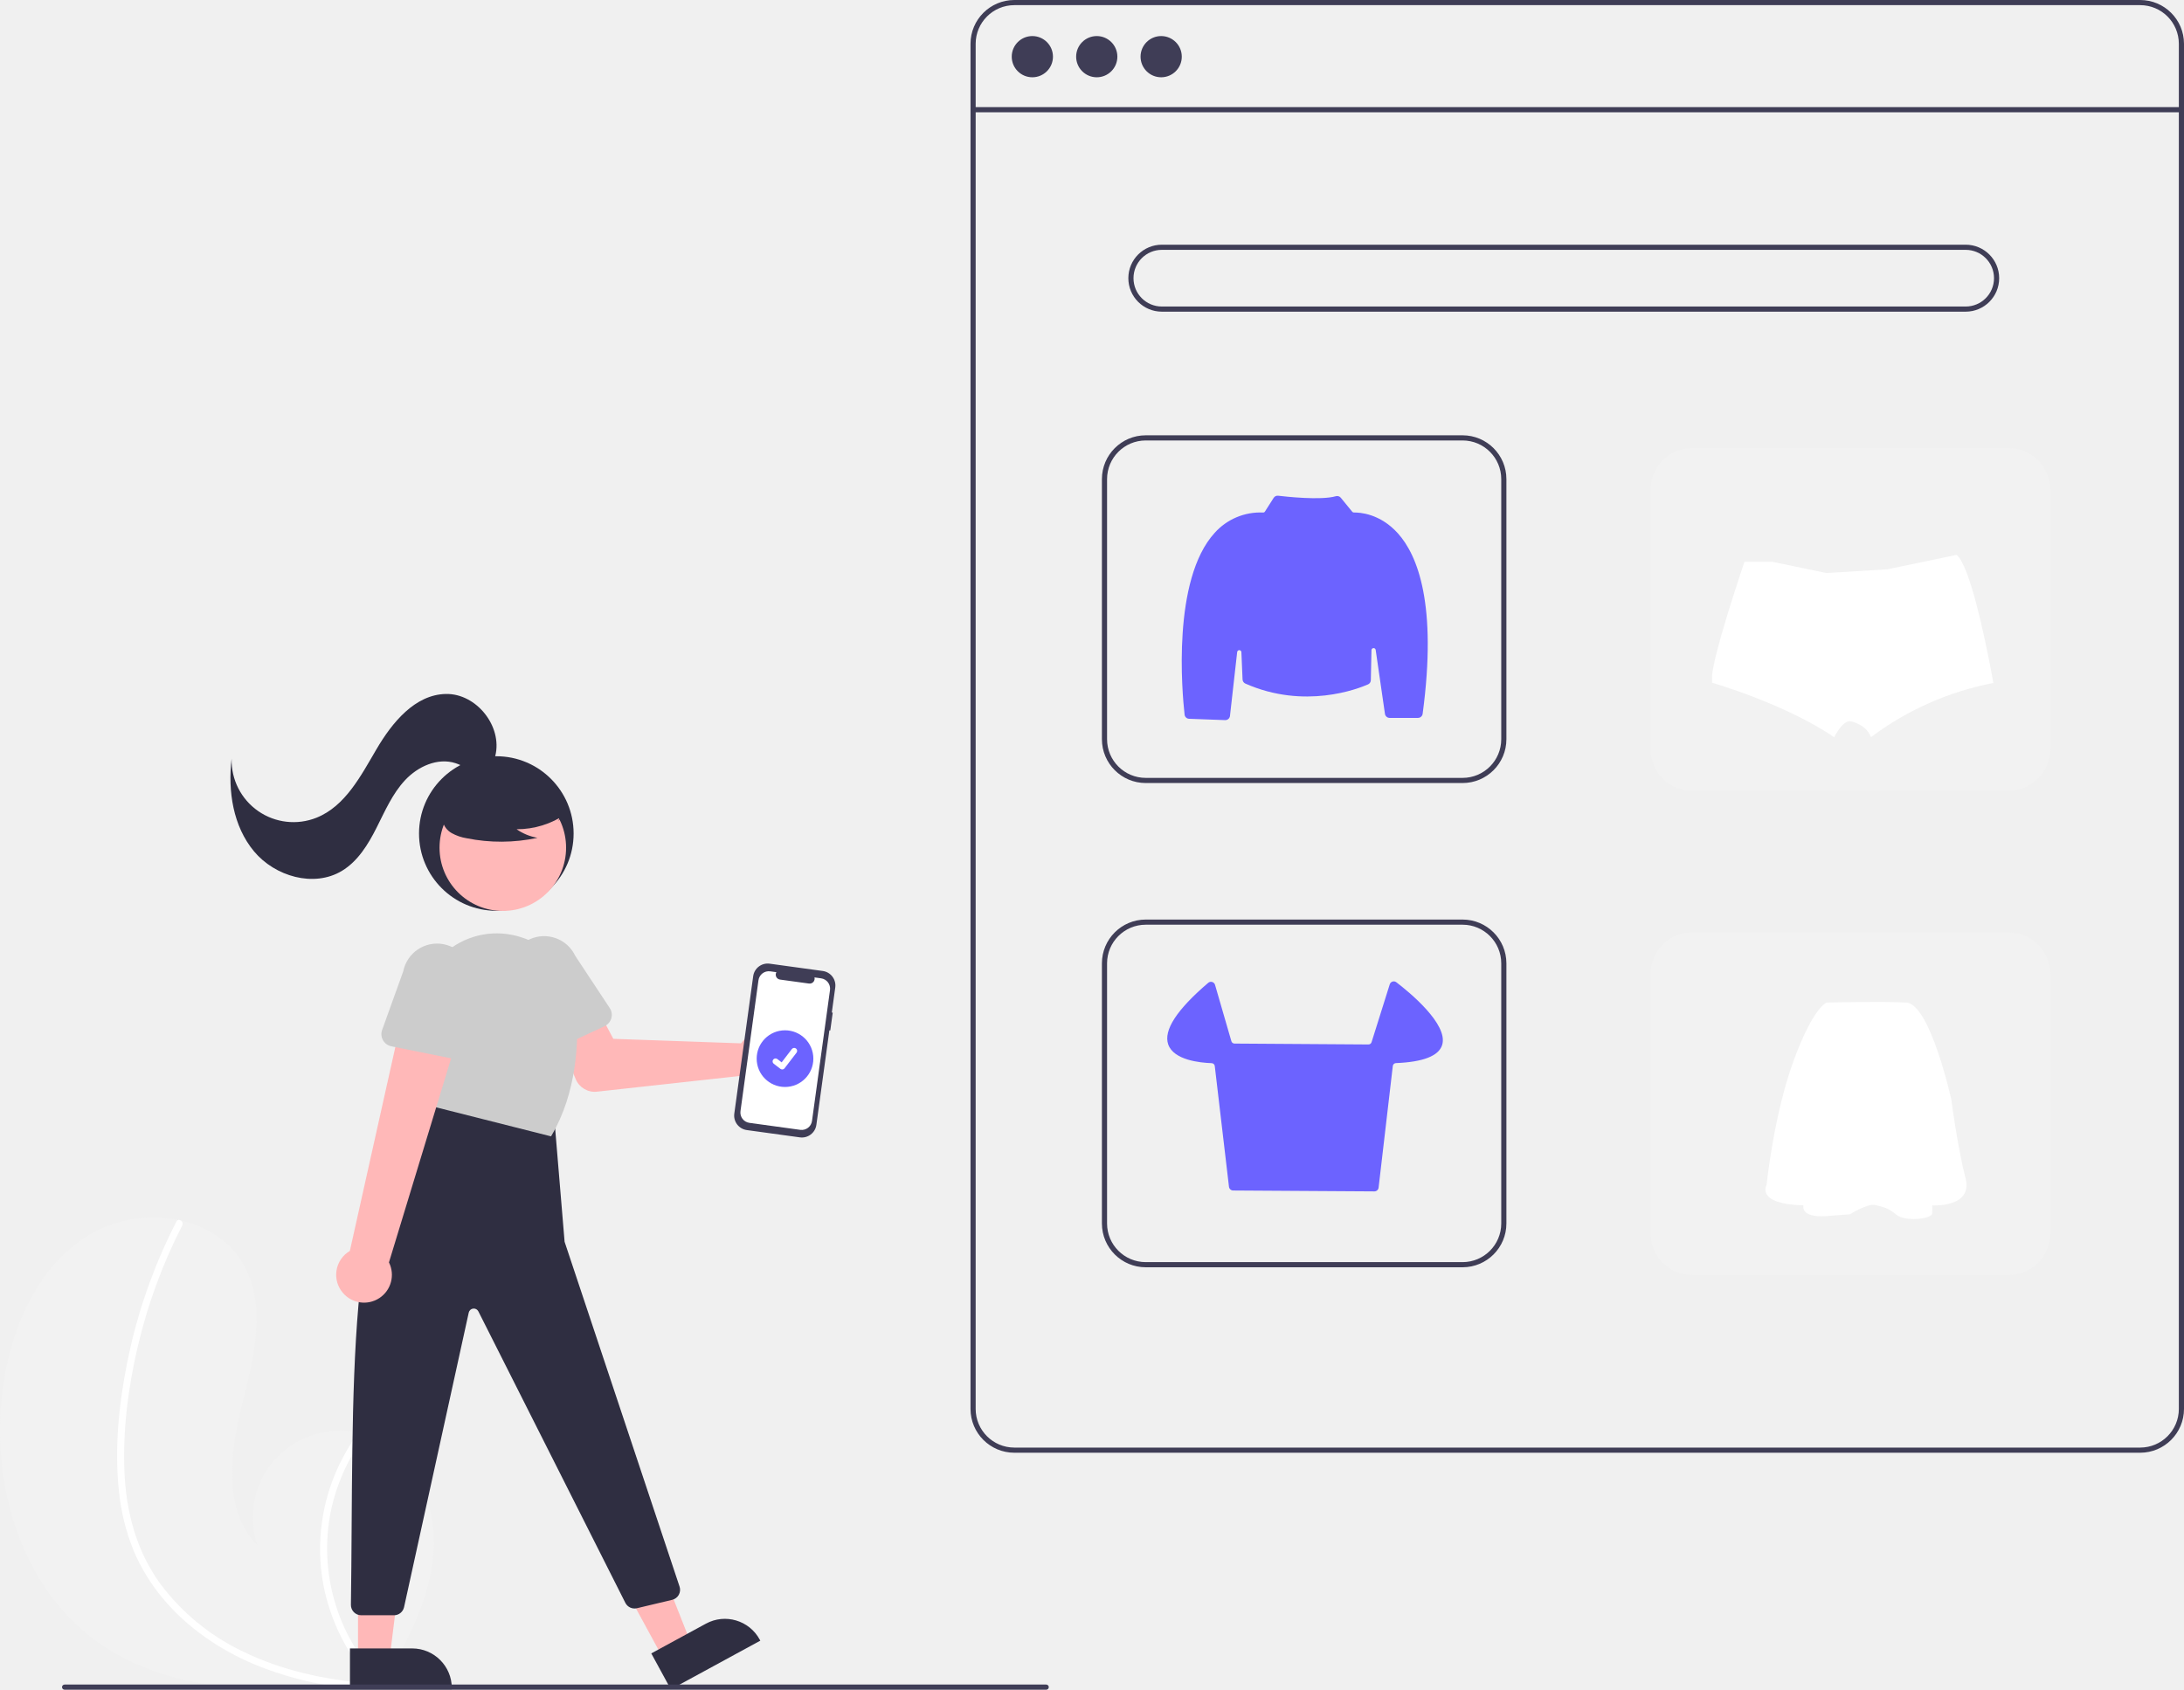
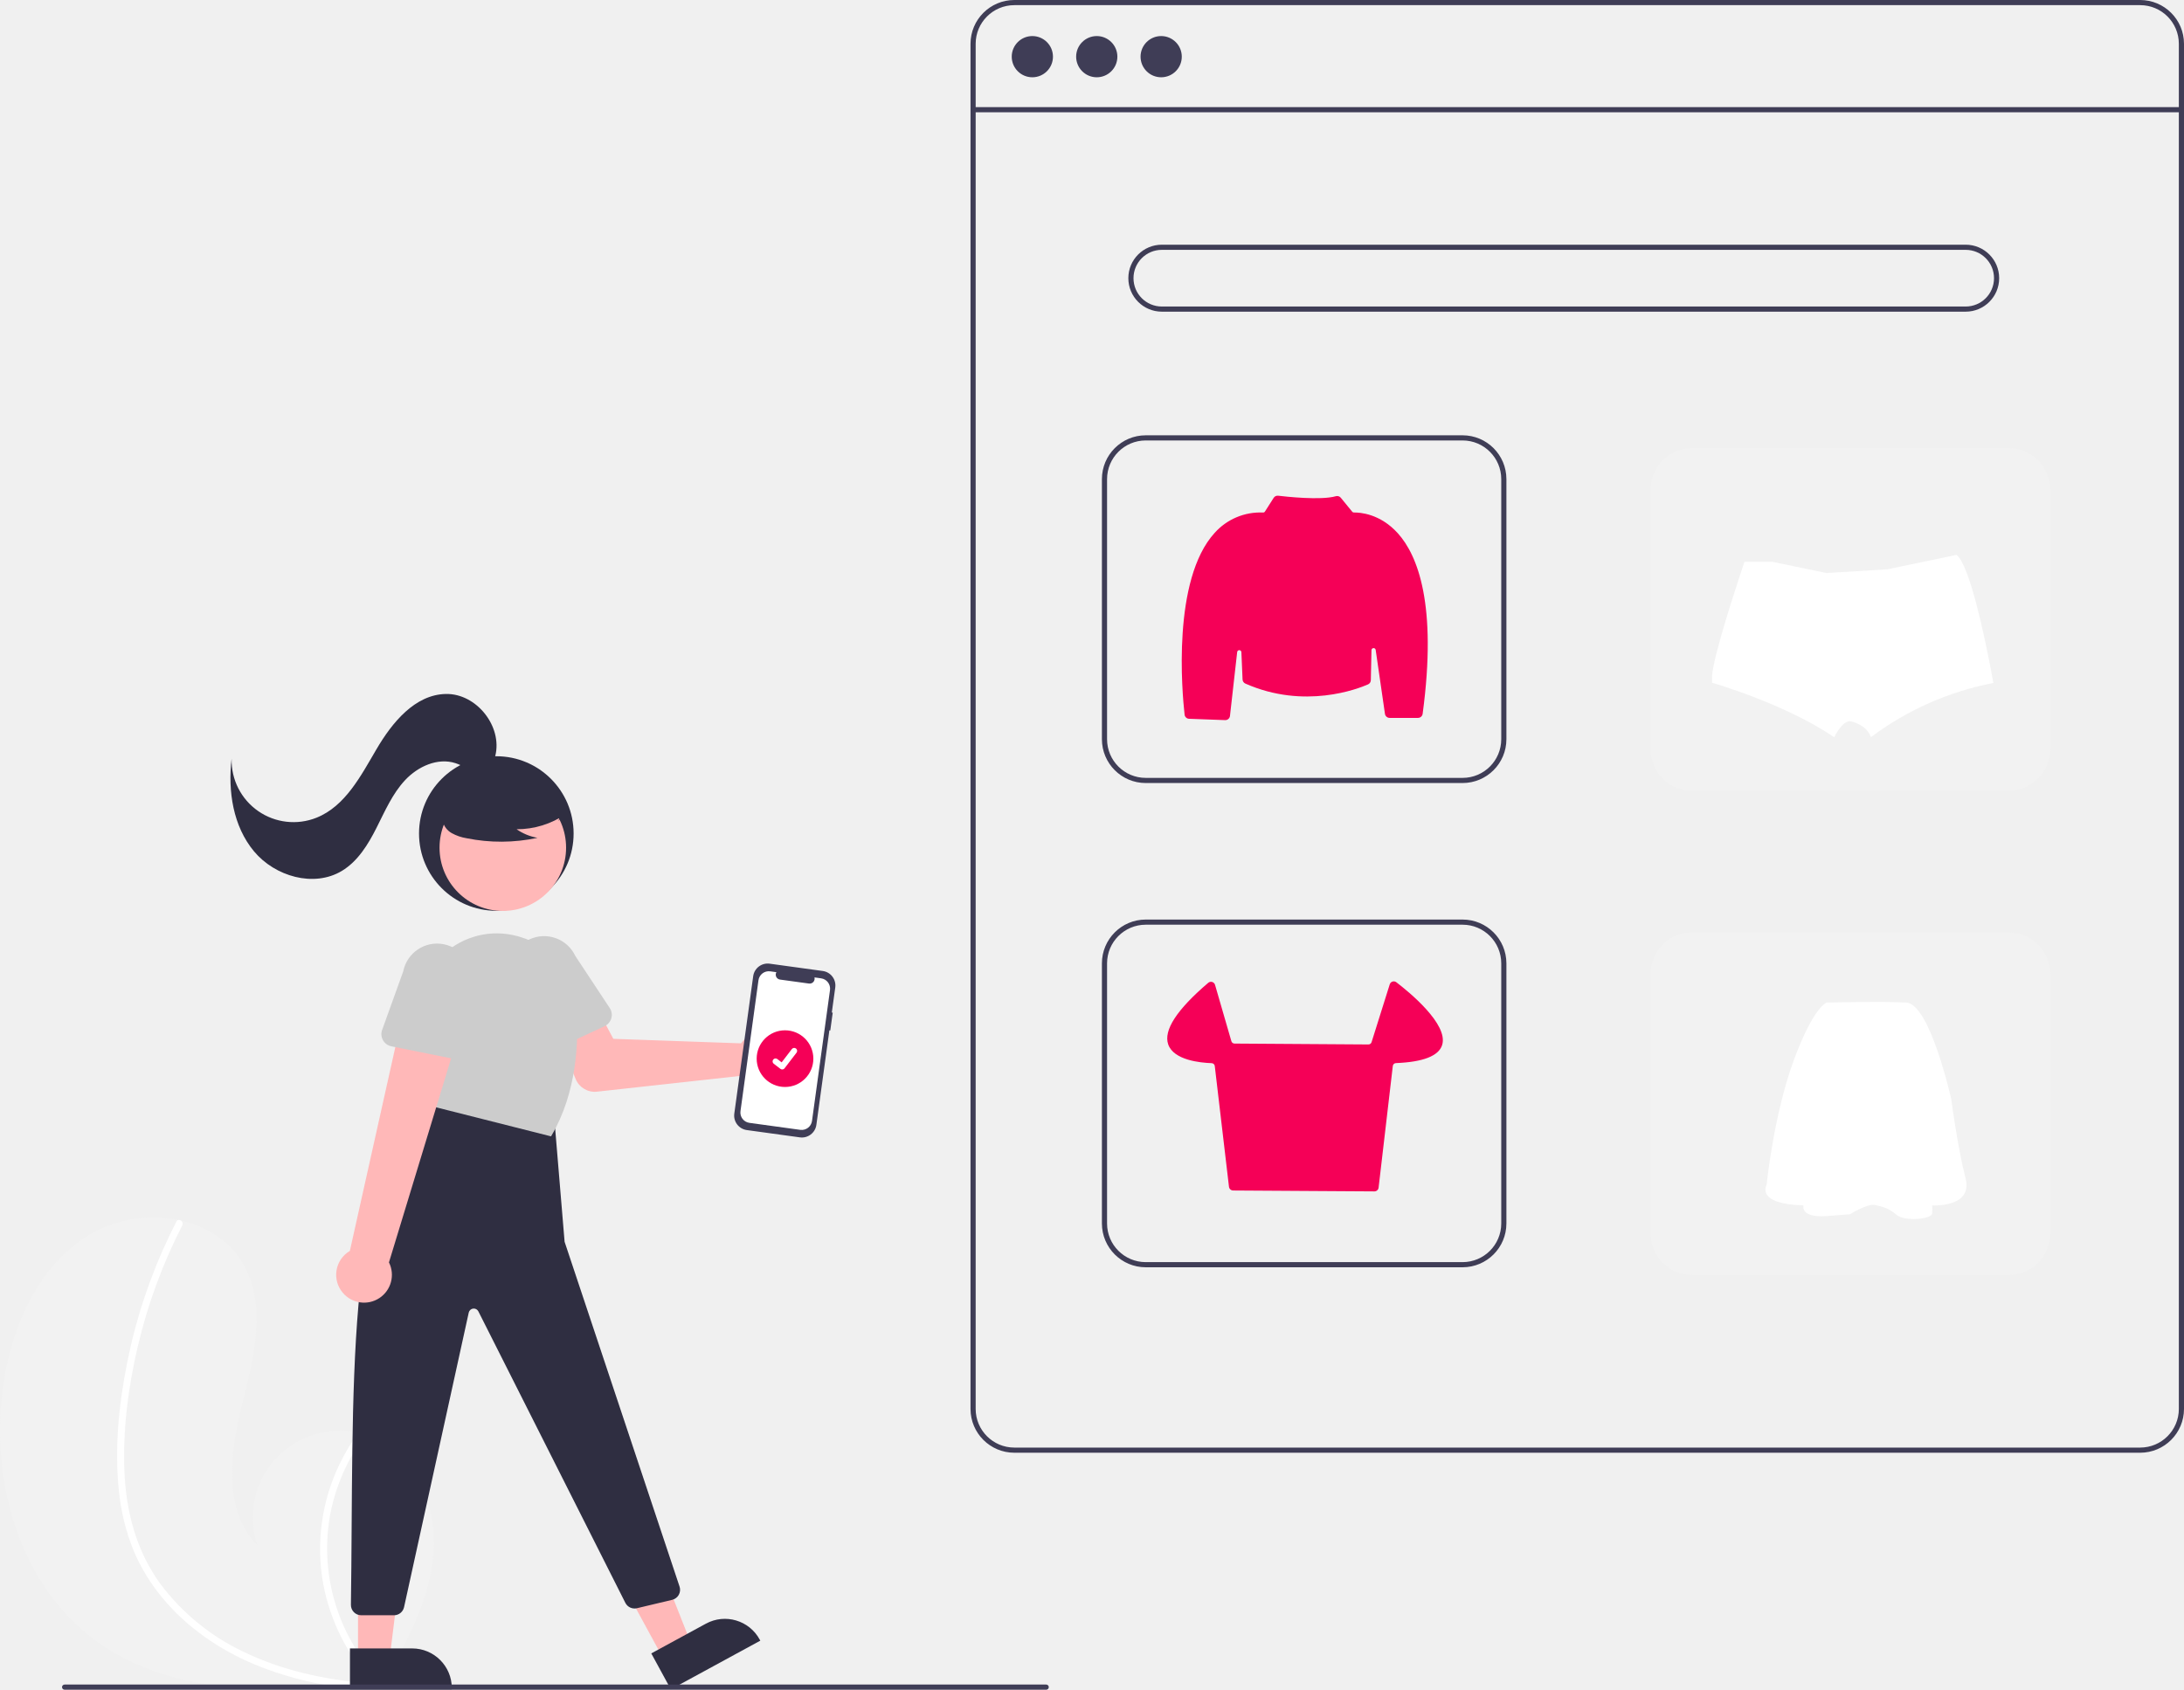
<svg xmlns="http://www.w3.org/2000/svg" data-name="Layer 1" width="847.693" height="656" viewBox="0 0 847.693 656">
  <path d="M213.747,759.288c26.423,19.035,60.664,19.991,93.762,17.652,4.622-.326,9.211-.709,13.757-1.122.027-.007.064-.005.091-.012.218-.021.437-.042.646-.054.938-.088,1.877-.176,2.807-.264l-.22.419-.689,1.3c.248-.435.495-.861.743-1.296.073-.131.155-.261.227-.391,8.574-14.921,17.078-30.39,19.248-47.428,2.242-17.685-4.059-37.709-19.624-46.401a31.407,31.407,0,0,0-6.445-2.699c-.931-.283-1.874-.512-2.828-.715a33.664,33.664,0,0,0-39.149,43.762c-13.196-13.531-10.734-35.482-6.182-53.827,4.561-18.345,10.082-38.758.806-55.236-5.156-9.172-14.224-14.862-24.401-17.154-.312-.067-.624-.135-.937-.193a49.13,49.13,0,0,0-35.297,6.185c-19.458,12.262-29.452,35.51-32.696,58.284C172.141,696.745,183.706,737.644,213.747,759.288Z" transform="translate(-176.1535 -122)" fill="#f2f2f2" />
  <path d="M222.278,700.541a83.518,83.518,0,0,0,5.764,23.535,72.52,72.52,0,0,0,11.26,18.392c9.497,11.424,22.054,20.012,35.691,25.735a133.728,133.728,0,0,0,32.517,8.737c4.622-.326,9.211-.709,13.757-1.122.027-.007.064-.005.091-.012.218-.021.437-.042.646-.054.938-.088,1.877-.176,2.807-.264l-.22.419-.689,1.3c.248-.435.495-.861.743-1.296.073-.131.155-.261.227-.391a73.922,73.922,0,0,1-20.717-64.665,74.556,74.556,0,0,1,13.896-31.863c-.931-.283-1.874-.512-2.828-.715a77.299,77.299,0,0,0-7.051,11.679,75.742,75.742,0,0,0-6.535,47.12,77.438,77.438,0,0,0,19.62,38.625c-.883-.062-1.774-.134-2.646-.214-16.522-1.4-33.01-4.952-47.995-12.227a86.44,86.44,0,0,1-32.382-26.57c-9.076-12.517-13.075-27.572-13.762-42.874-.728-16.382,1.397-33.052,5.136-48.983a205.598,205.598,0,0,1,17.276-47.06,1.478,1.478,0,0,0-.587-1.951,1.257,1.257,0,0,0-.937-.193,1.095,1.095,0,0,0-.723.619c-.945,1.843-1.872,3.688-2.763,5.554a207.931,207.931,0,0,0-16.277,48.823C222.313,666.913,220.56,683.953,222.278,700.541Z" transform="translate(-176.1535 -122)" fill="#fff" />
  <path d="M1006.846,686h-437a17.019,17.019,0,0,1-17-17V139a17.019,17.019,0,0,1,17-17h437a17.019,17.019,0,0,1,17,17V669A17.019,17.019,0,0,1,1006.846,686Zm-437-562a15.017,15.017,0,0,0-15,15V669a15.017,15.017,0,0,0,15,15h437a15.017,15.017,0,0,0,15-15V139a15.017,15.017,0,0,0-15-15Z" transform="translate(-176.1535 -122)" fill="#3f3d56" />
  <rect x="377.693" y="41.59" width="469" height="2" fill="#3f3d56" />
  <circle cx="400.693" cy="22" r="8" fill="#3f3d56" />
  <circle cx="425.693" cy="22" r="8" fill="#3f3d56" />
  <circle cx="450.693" cy="22" r="8" fill="#3f3d56" />
  <path d="M939.106,243h-312a13,13,0,0,1,0-26h312a13,13,0,0,1,0,26Zm-312-24a11,11,0,0,0,0,22h312a11,11,0,0,0,0-22Z" transform="translate(-176.1535 -122)" fill="#3f3d56" />
  <path d="M743.846,426h-123a17.019,17.019,0,0,1-17-17V308a17.019,17.019,0,0,1,17-17h123a17.019,17.019,0,0,1,17,17V409A17.019,17.019,0,0,1,743.846,426Zm-123-133a15.017,15.017,0,0,0-15,15V409a15.017,15.017,0,0,0,15,15h123a15.017,15.017,0,0,0,15-15V308a15.017,15.017,0,0,0-15-15Z" transform="translate(-176.1535 -122)" fill="#3f3d56" />
  <rect x="640.693" y="174" width="155" height="133" rx="16" fill="#f2f2f2" />
  <path d="M743.846,614h-123a17.019,17.019,0,0,1-17-17V496a17.019,17.019,0,0,1,17-17h123a17.019,17.019,0,0,1,17,17V597A17.019,17.019,0,0,1,743.846,614Zm-123-133a15.017,15.017,0,0,0-15,15V597a15.017,15.017,0,0,0,15,15h123a15.017,15.017,0,0,0,15-15V496a15.017,15.017,0,0,0-15-15Z" transform="translate(-176.1535 -122)" fill="#3f3d56" />
  <rect x="640.693" y="362" width="155" height="133" rx="16" fill="#f2f2f2" />
-   <path d="M651.738,401.573q-.033,0-.067-.001l-13.99-.518a1.808,1.808,0,0,1-1.743-1.613c-.963-8.591-4.926-52.371,11.675-70.567a23.747,23.747,0,0,1,18.788-7.892.786.786,0,0,0,.721-.376l3.387-5.322a1.836,1.836,0,0,1,1.753-.831c2.715.328,16.556,1.877,22.376.192a1.821,1.821,0,0,1,1.923.592l4.448,5.436a.779.779,0,0,0,.649.301c2.262-.045,10.194.393,17.135,8.157,7.517,8.407,15.274,27.376,9.543,69.996a1.833,1.833,0,0,1-1.809,1.584H715.51a1.832,1.832,0,0,1-1.803-1.561l-3.599-24.836a.822.822,0,0,0-1.635.101l-.248,11.661a1.826,1.826,0,0,1-1.083,1.627c-3.928,1.727-24.683,9.827-47.622-.318a1.838,1.838,0,0,1-1.083-1.594l-.451-10.595a.822.822,0,0,0-1.638-.057l-2.796,24.817A1.831,1.831,0,0,1,651.738,401.573Z" transform="translate(-176.1535 -122)" fill="#6c63ff" />
-   <path d="M709.612,584.539h-.01l-54.821-.347a1.637,1.637,0,0,1-1.613-1.444l-5.515-46.873a1.262,1.262,0,0,0-1.218-1.122c-4.352-.142-14.707-1.134-16.852-7.263-1.911-5.459,3.316-13.51,15.535-23.931a1.637,1.637,0,0,1,2.636.786l6.343,21.885a1.28,1.28,0,0,0,1.213.918l51.979.349a1.265,1.265,0,0,0,1.222-.891l7.058-22.458a1.634,1.634,0,0,1,2.551-.81c4.816,3.678,20.332,16.307,17.778,24.384-1.337,4.23-7.37,6.588-17.93,7.008a1.266,1.266,0,0,0-1.214,1.122l-5.517,47.242A1.633,1.633,0,0,1,709.612,584.539Z" transform="translate(-176.1535 -122)" fill="#6c63ff" />
+   <path d="M651.738,401.573q-.033,0-.067-.001l-13.99-.518a1.808,1.808,0,0,1-1.743-1.613c-.963-8.591-4.926-52.371,11.675-70.567a23.747,23.747,0,0,1,18.788-7.892.786.786,0,0,0,.721-.376l3.387-5.322a1.836,1.836,0,0,1,1.753-.831c2.715.328,16.556,1.877,22.376.192a1.821,1.821,0,0,1,1.923.592l4.448,5.436a.779.779,0,0,0,.649.301c2.262-.045,10.194.393,17.135,8.157,7.517,8.407,15.274,27.376,9.543,69.996a1.833,1.833,0,0,1-1.809,1.584H715.51a1.832,1.832,0,0,1-1.803-1.561l-3.599-24.836a.822.822,0,0,0-1.635.101l-.248,11.661a1.826,1.826,0,0,1-1.083,1.627c-3.928,1.727-24.683,9.827-47.622-.318a1.838,1.838,0,0,1-1.083-1.594l-.451-10.595a.822.822,0,0,0-1.638-.057l-2.796,24.817A1.831,1.831,0,0,1,651.738,401.573Z" transform="translate(-176.1535 -122)" fill="#f50057" />
+   <path d="M709.612,584.539h-.01l-54.821-.347a1.637,1.637,0,0,1-1.613-1.444l-5.515-46.873a1.262,1.262,0,0,0-1.218-1.122c-4.352-.142-14.707-1.134-16.852-7.263-1.911-5.459,3.316-13.51,15.535-23.931a1.637,1.637,0,0,1,2.636.786l6.343,21.885a1.28,1.28,0,0,0,1.213.918l51.979.349a1.265,1.265,0,0,0,1.222-.891l7.058-22.458a1.634,1.634,0,0,1,2.551-.81c4.816,3.678,20.332,16.307,17.778,24.384-1.337,4.23-7.37,6.588-17.93,7.008a1.266,1.266,0,0,0-1.214,1.122l-5.517,47.242A1.633,1.633,0,0,1,709.612,584.539Z" transform="translate(-176.1535 -122)" fill="#f50057" />
  <path d="M949.846,387.153a115.565,115.565,0,0,0-47.505,21.039,8.811,8.811,0,0,0-3.788-4.499,13.302,13.302,0,0,0-3.844-1.615c-1.236-.315-2.423.436-3.513,1.518a19.892,19.892,0,0,0-3.126,4.628c-18.826-12.922-47.384-21.168-47.384-21.168V384.472a14.27,14.27,0,0,1,.186-1.817c.097-.695.218-1.308.372-2.059,2.423-12.325,12.001-40.487,12.001-40.487h10.83l20.999,4.361,23.623-1.446,23.793-4.951,3.085-.646c5.145,4.038,10.984,32.305,13.278,44.339.291,1.526.517,2.786.686,3.715C949.741,386.531,949.846,387.153,949.846,387.153Z" transform="translate(-176.1535 -122)" fill="#fff" />
  <path d="M885.223,511.219h0s-5.031,1.258-12.832,22.389-10.566,48.434-10.566,48.434-4.387,7.429,14.339,7.926c0,0-1.506,4.906,9.059,4.153s9.045-.746,9.045-.746,6.793-4.277,9.812-3.524,4.906,1.009,8.175,3.773,13.717,1.638,13.841-.497a19.739,19.739,0,0,0,0-3.151s15.976,1.009,12.957-10.566-5.535-30.571-5.535-30.571-8.175-37.108-17.49-37.612S885.223,511.219,885.223,511.219Z" transform="translate(-176.1535 -122)" fill="#fff" />
  <circle cx="192.64" cy="323.596" r="30" fill="#2f2e41" />
  <circle cx="195.16" cy="329.092" r="24.561" fill="#ffb8b8" />
  <path d="M464.852,525.797a10.526,10.526,0,0,0-1.072,1.264L414.218,525.31,408.549,514.679l-17.162,6.458,8.206,19.796a8,8,0,0,0,8.263,4.889l56.084-6.158a10.497,10.497,0,1,0,.911-13.866Z" transform="translate(-176.1535 -122)" fill="#ffb8b8" />
  <path d="M384.785,530.696a4.812,4.812,0,0,1-2.643-3.017l-6.903-23.169a13.377,13.377,0,0,1,24.208-11.392l13.372,20.235a4.817,4.817,0,0,1-1.981,7.02L388.796,530.666A4.811,4.811,0,0,1,384.785,530.696Z" transform="translate(-176.1535 -122)" fill="#ccc" />
  <polygon points="257.446 643.927 268.214 638.065 250.729 593.743 234.837 602.394 257.446 643.927" fill="#ffb8b8" />
  <path d="M428.94,763.906l21.205-11.544.001-0a15.386,15.386,0,0,1,20.87,6.158l.239.439-34.72,18.9Z" transform="translate(-176.1535 -122)" fill="#2f2e41" />
  <polygon points="138.959 643.975 151.218 643.975 157.051 596.687 138.956 596.688 138.959 643.975" fill="#ffb8b8" />
  <path d="M311.985,761.973l24.144-.001h.001A15.386,15.386,0,0,1,351.516,777.358v.5l-39.531.001Z" transform="translate(-176.1535 -122)" fill="#2f2e41" />
  <path d="M391.294,556.096l4,48,44.619,133.856a4,4,0,0,1-2.868,5.156l-13.675,3.256a4,4,0,0,1-4.498-2.091l-57.044-113.153a2,2,0,0,0-3.739.472L332.984,745.954a4,4,0,0,1-3.907,3.142H316.355a3.993,3.993,0,0,1-3.997-4.054c1.166-79.297-2.68-169.653,27.936-183.946l5-13Z" transform="translate(-176.1535 -122)" fill="#2f2e41" />
  <path d="M343.854,551.5l-5.156-31.178a30.877,30.877,0,0,1,9.769-28.006,30.361,30.361,0,0,1,28.331-6.925c.292.078.585.159.878.241a30.783,30.783,0,0,1,22.228,27.346c.984,13.54.104,33.184-9.678,49.87l-.19.324Z" transform="translate(-176.1535 -122)" fill="#ccc" />
  <path d="M395.747,438.038a33.405,33.405,0,0,1-19.091,5.9,20.471,20.471,0,0,0,8.114,3.338,67.359,67.359,0,0,1-27.514.155,17.807,17.807,0,0,1-5.76-1.978,7.289,7.289,0,0,1-3.555-4.755c-.604-3.449,2.083-6.582,4.876-8.693a35.967,35.967,0,0,1,30.224-6.04c3.376.873,6.759,2.347,8.951,5.059s2.843,6.891.753,9.684Z" transform="translate(-176.1535 -122)" fill="#2f2e41" />
  <path d="M368.399,415.448c2.847-11.496-7.357-24.268-19.198-24.029-12.013.243-20.854,11.099-26.931,21.464S310.154,435,298.997,439.463a24.029,24.029,0,0,1-32.946-22.894c-1.498,12.593.577,26.219,8.699,35.959s23.233,14.13,34.095,7.584c6.204-3.739,10.169-10.237,13.438-16.701s6.178-13.279,11.131-18.564,12.612-8.792,19.506-6.569c2.736.883,5.191,2.603,8.018,3.126s6.386-.82,6.772-3.669Z" transform="translate(-176.1535 -122)" fill="#2f2e41" />
  <path d="M309.202,623.891a10.743,10.743,0,0,1,2.743-16.243l21.305-95.497,21.613,8.871-27.738,91.081a10.801,10.801,0,0,1-17.922,11.788Z" transform="translate(-176.1535 -122)" fill="#ffb8b8" />
  <path d="M324.809,525.85a4.812,4.812,0,0,1-.337-3.997l8.193-22.745a13.377,13.377,0,0,1,26.245,5.197l-1.245,24.222a4.817,4.817,0,0,1-5.76,4.475L328.055,528.207A4.811,4.811,0,0,1,324.809,525.85Z" transform="translate(-176.1535 -122)" fill="#ccc" />
-   <path id="b06866c4-d0b9-420f-a9d2-389dd10be0a8-135" data-name="Path 22" d="M499.368,515.14l-.355-.049,1.337-9.723a5.68,5.68,0,0,0-4.854-6.401l-20.6-2.832a5.68,5.68,0,0,0-6.401,4.854l-7.332,53.34a5.68,5.68,0,0,0,4.854,6.401l20.6,2.832a5.68,5.68,0,0,0,6.401-4.854l5.045-36.697.355.049Z" transform="translate(-176.1535 -122)" fill="#3f3d56" />
-   <path id="fb337c3c-e64d-4daa-8f83-1de4a3033e68-136" data-name="Path 23" d="M494.849,501.82l-2.565-.353a1.922,1.922,0,0,1-2.124,2.381l-11.256-1.547a1.922,1.922,0,0,1-1.403-2.866l-2.395-.329a4.046,4.046,0,0,0-4.56,3.458L463.562,553.368a4.046,4.046,0,0,0,3.458,4.56l19.743,2.714a4.046,4.046,0,0,0,4.56-3.458h0l6.984-50.804a4.046,4.046,0,0,0-3.458-4.559Z" transform="translate(-176.1535 -122)" fill="#fff" />
-   <circle cx="304.693" cy="411" r="11" fill="#6c63ff" />
+   <path id="b06866c4-d0b9-420f-a9d2-389dd10be0a8-148" data-name="Path 22" d="M499.368,515.14l-.355-.049,1.337-9.723a5.68,5.68,0,0,0-4.854-6.401l-20.6-2.832a5.68,5.68,0,0,0-6.401,4.854l-7.332,53.34a5.68,5.68,0,0,0,4.854,6.401l20.6,2.832a5.68,5.68,0,0,0,6.401-4.854l5.045-36.697.355.049Z" transform="translate(-176.1535 -122)" fill="#3f3d56" />
+   <path id="fb337c3c-e64d-4daa-8f83-1de4a3033e68-149" data-name="Path 23" d="M494.849,501.82l-2.565-.353a1.922,1.922,0,0,1-2.124,2.381l-11.256-1.547a1.922,1.922,0,0,1-1.403-2.866l-2.395-.329a4.046,4.046,0,0,0-4.56,3.458L463.562,553.368a4.046,4.046,0,0,0,3.458,4.56l19.743,2.714a4.046,4.046,0,0,0,4.56-3.458h0l6.984-50.804a4.046,4.046,0,0,0-3.458-4.559Z" transform="translate(-176.1535 -122)" fill="#fff" />
+   <circle cx="304.693" cy="411" r="11" fill="#f50057" />
  <path d="M479.756,537.196a1.141,1.141,0,0,1-.686-.228l-.012-.009-2.585-1.979a1.148,1.148,0,1,1,1.397-1.823l1.674,1.284,3.957-5.16a1.148,1.148,0,0,1,1.61-.213l-.025.033.025-.033a1.15,1.15,0,0,1,.213,1.61l-4.654,6.07A1.149,1.149,0,0,1,479.756,537.196Z" transform="translate(-176.1535 -122)" fill="#fff" />
  <path d="M582.228,778h-381a1,1,0,0,1,0-2h381a1,1,0,1,1,0,2Z" transform="translate(-176.1535 -122)" fill="#3f3d56" />
</svg>
